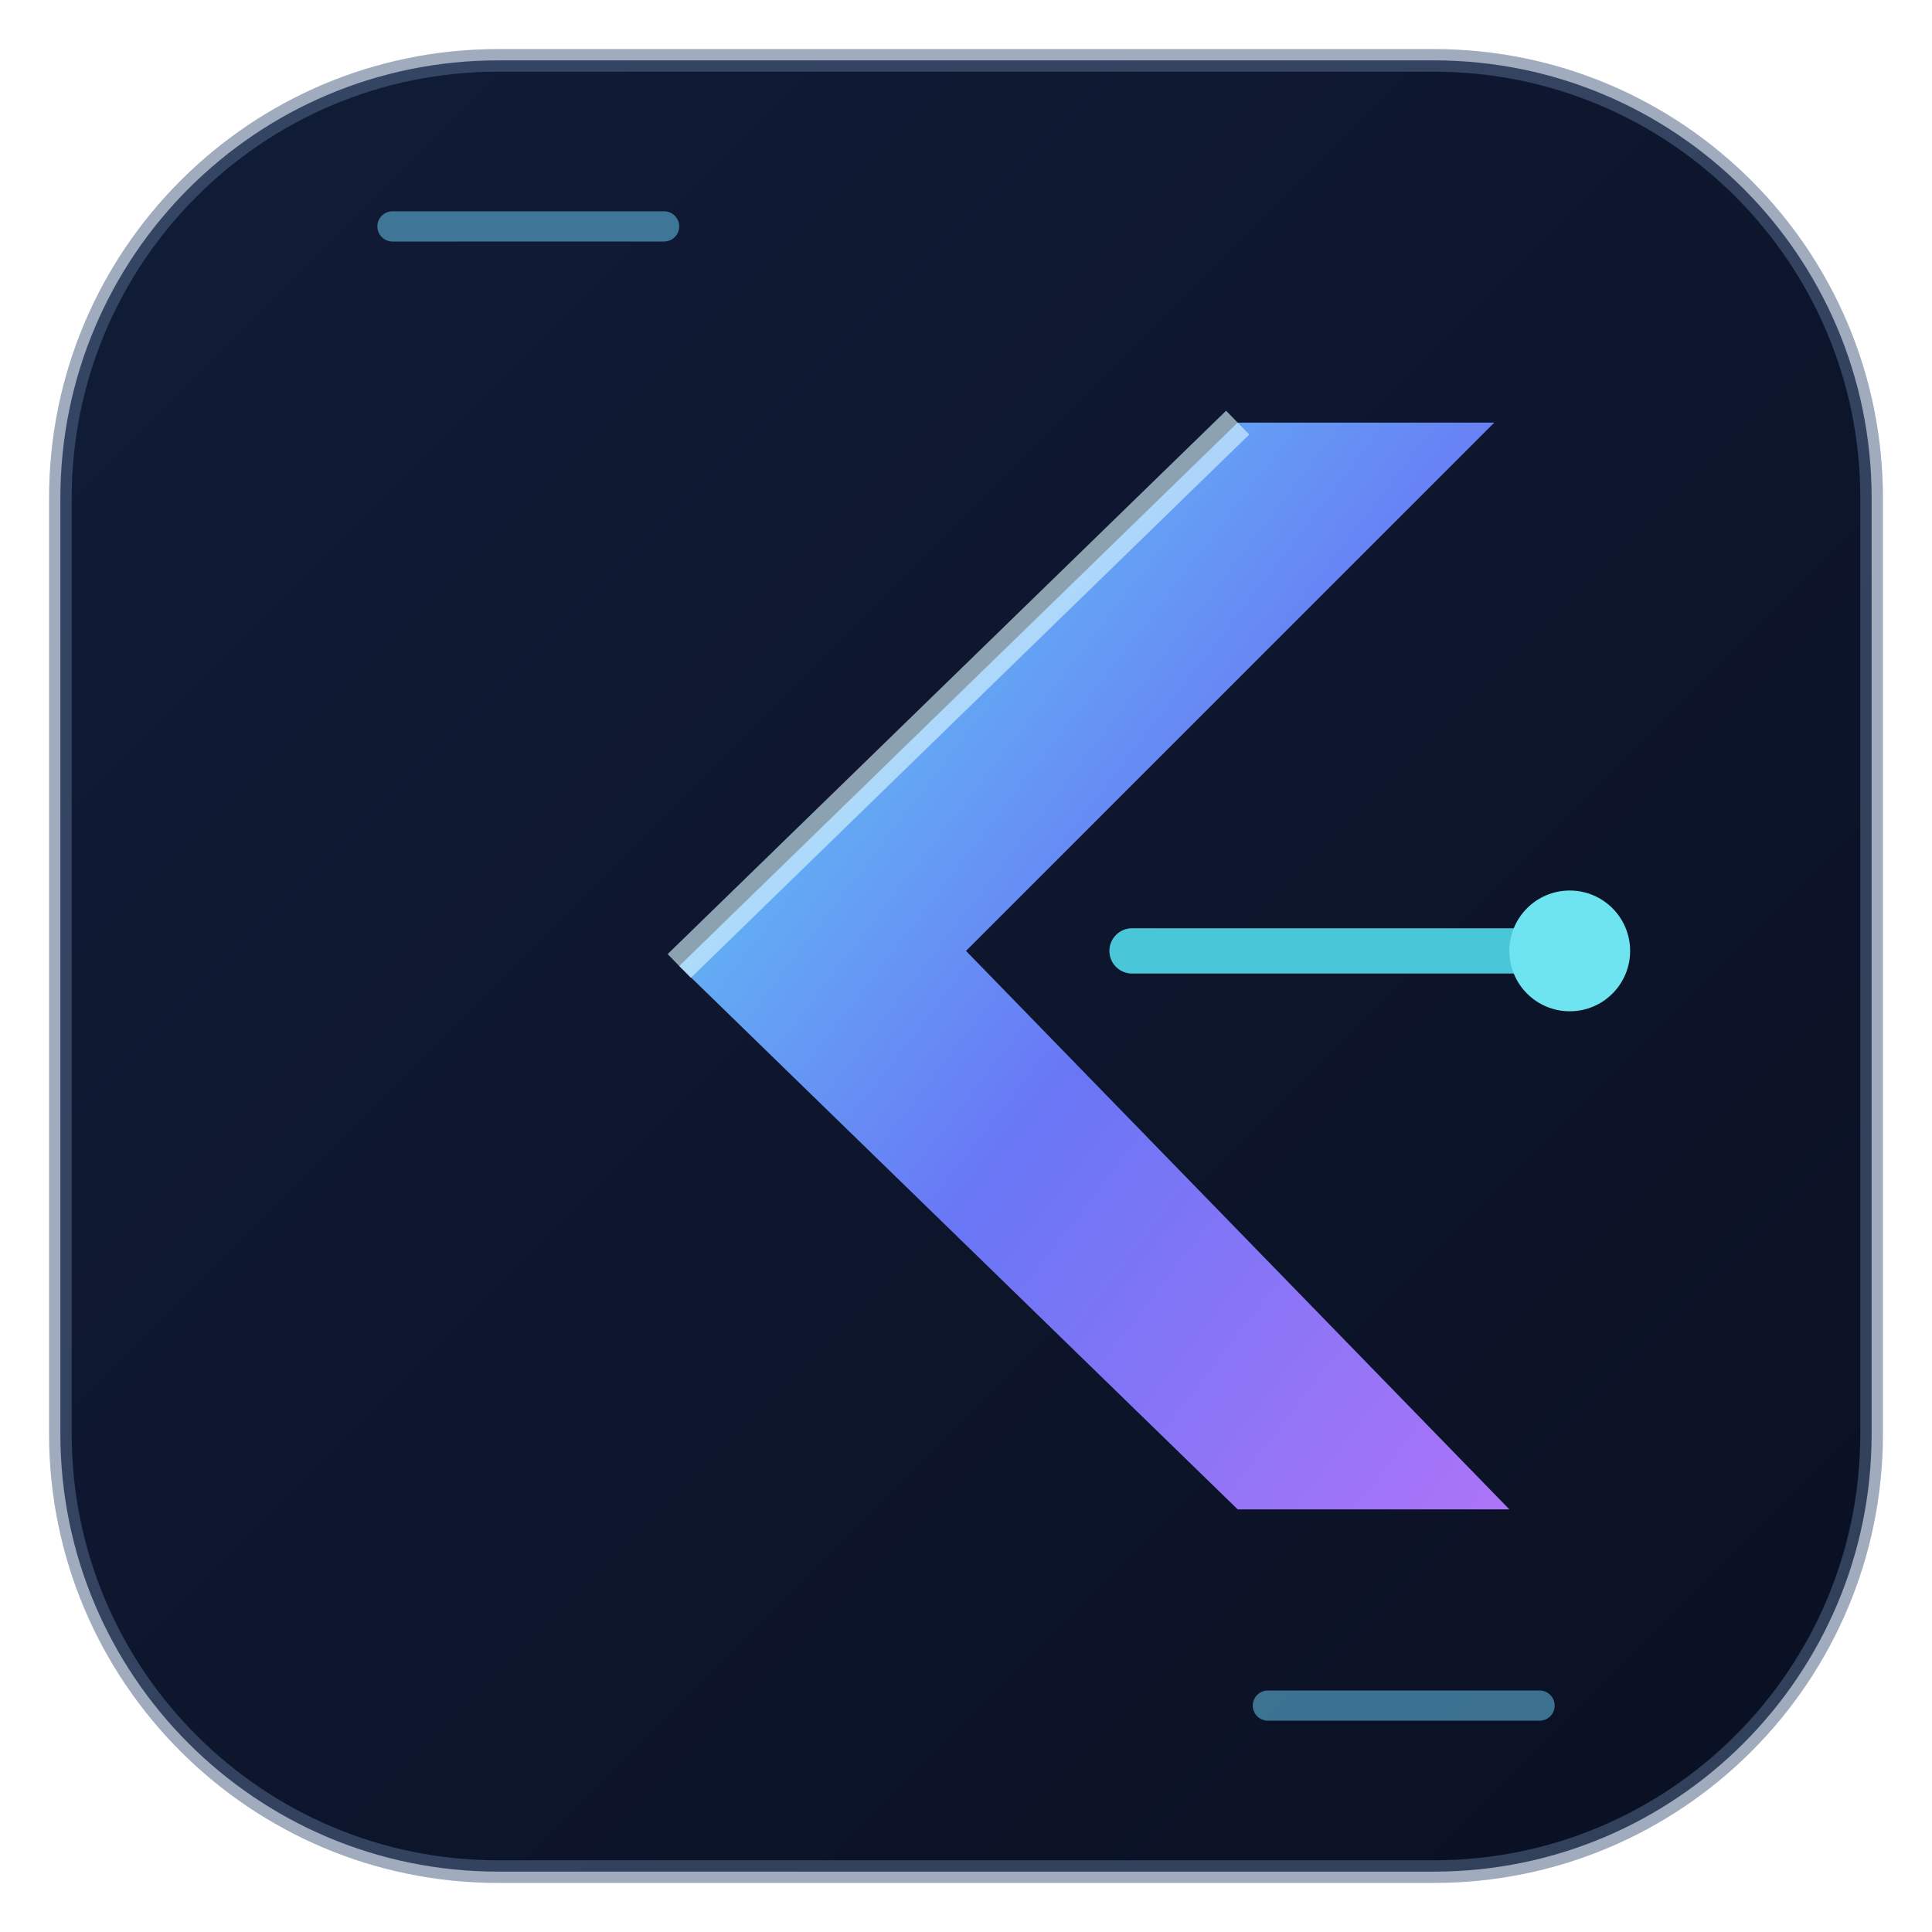
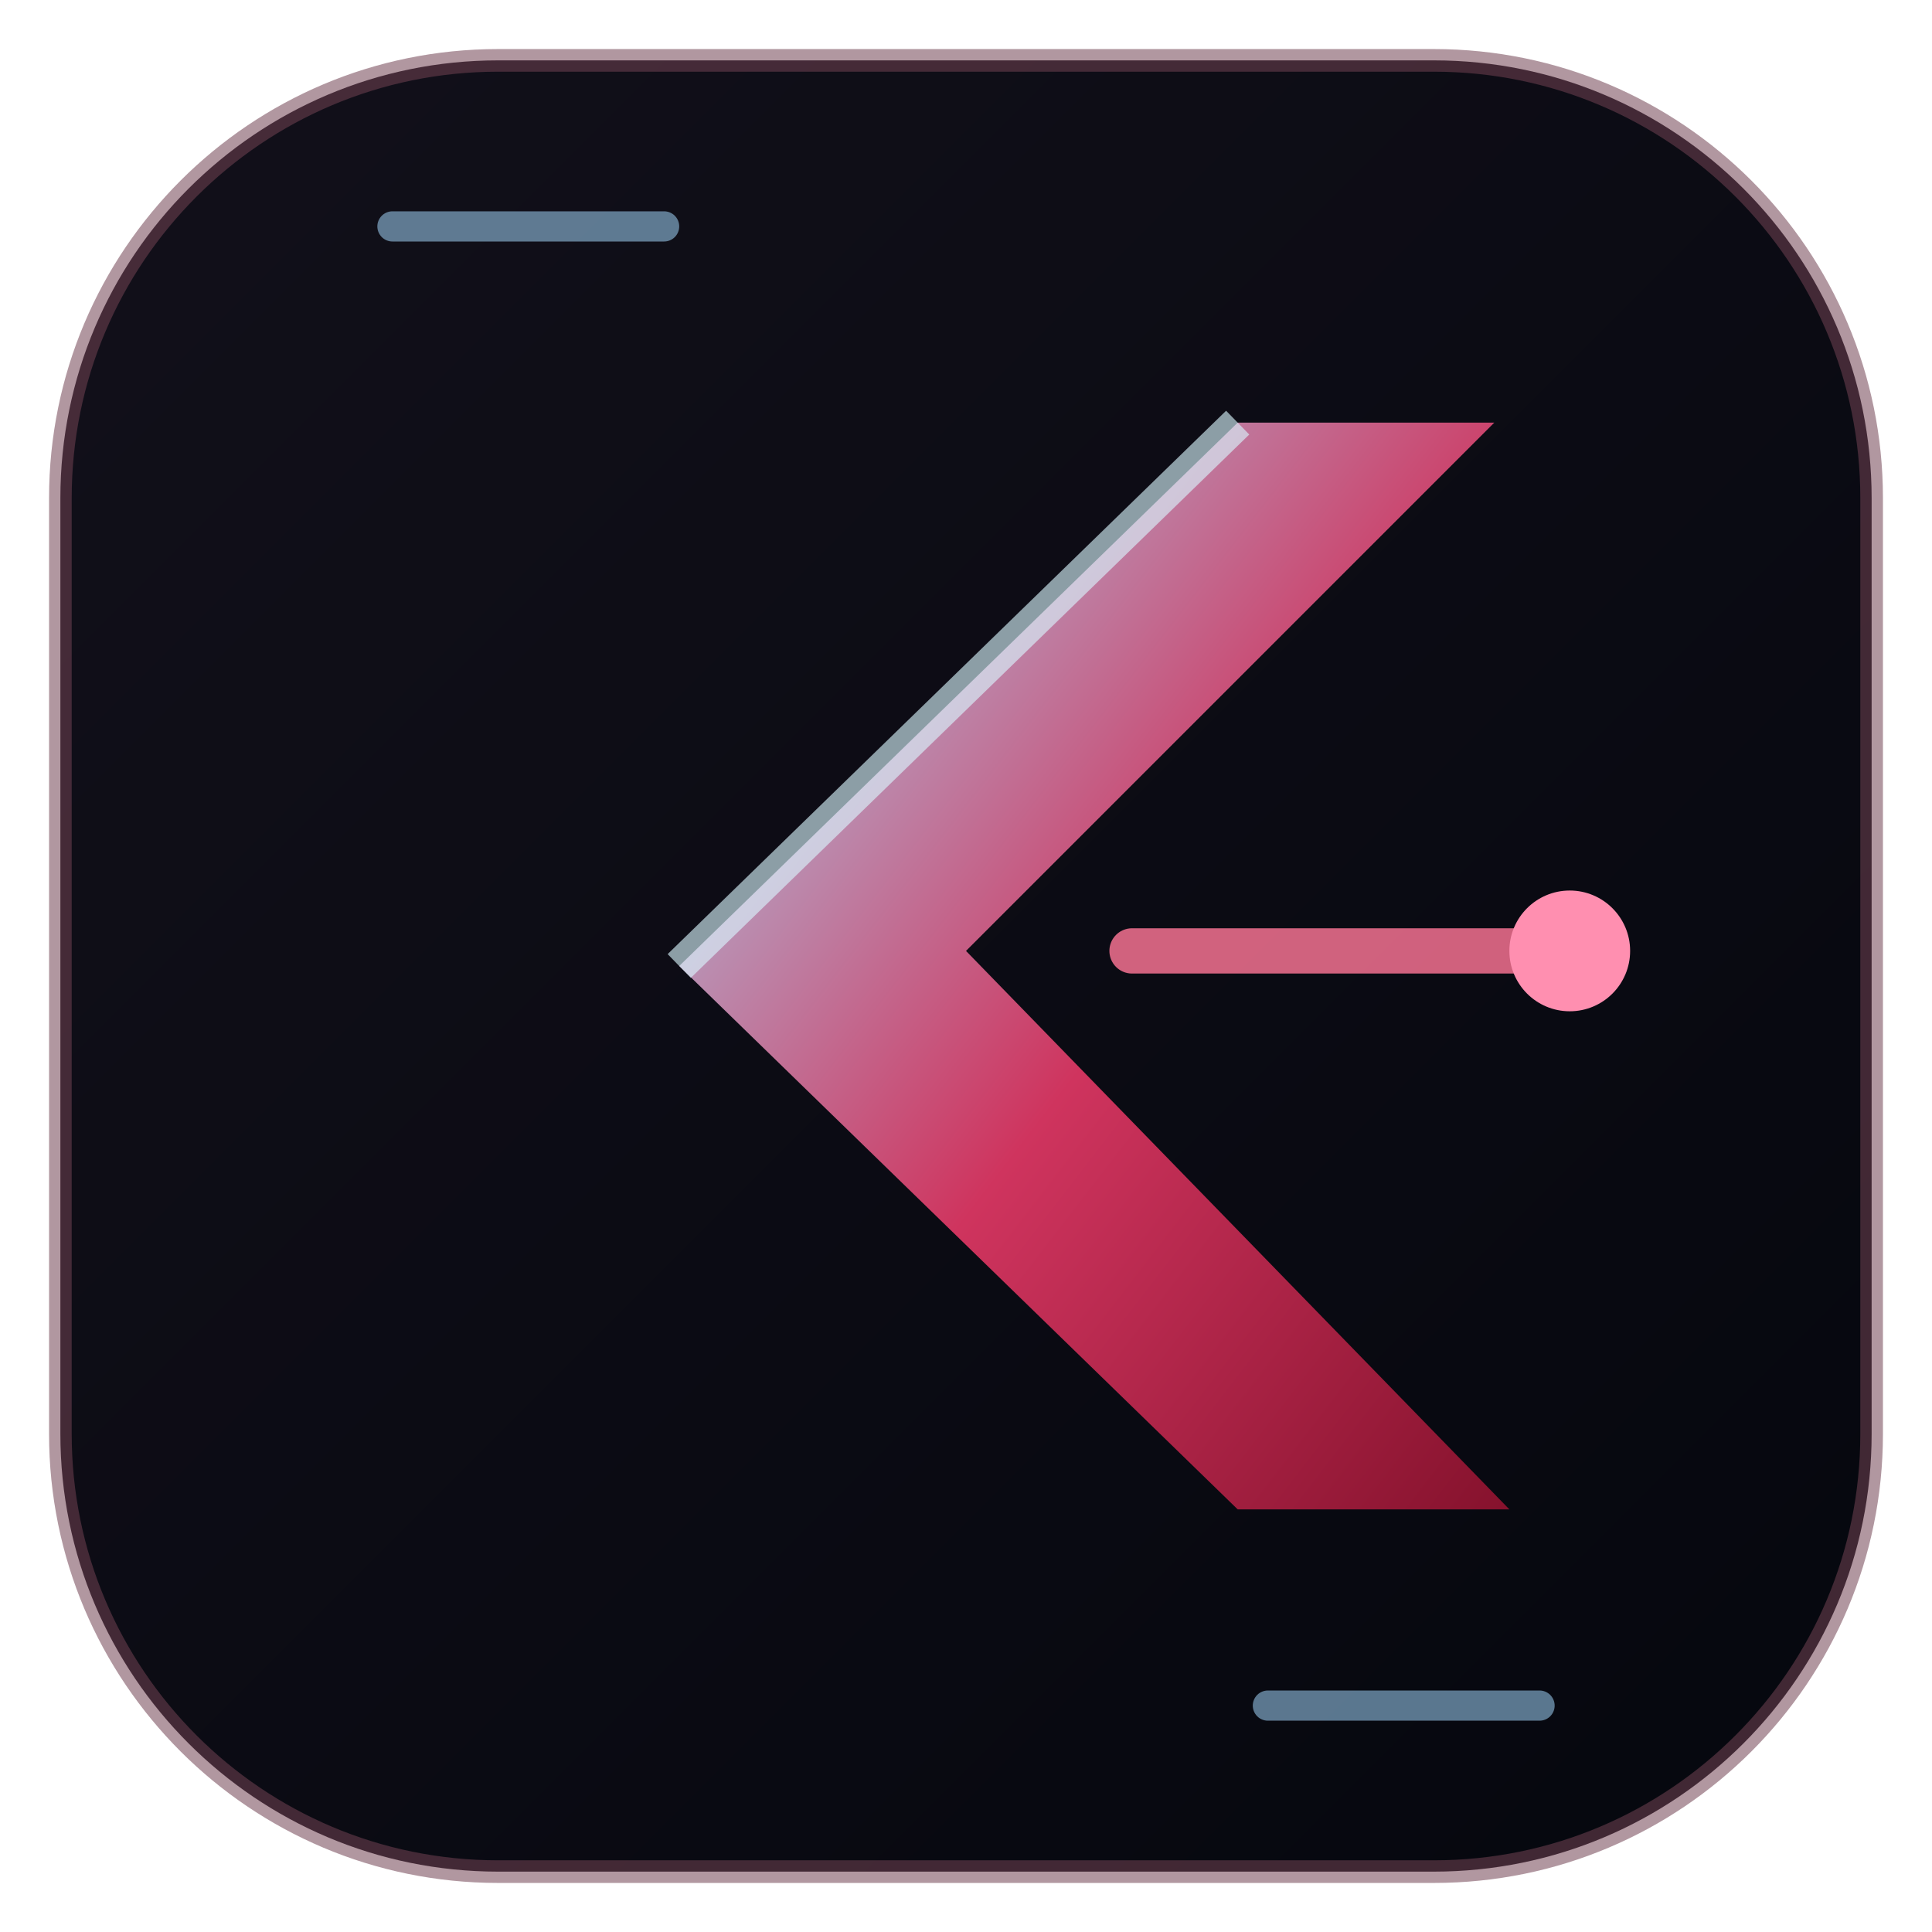
<svg xmlns="http://www.w3.org/2000/svg" viewBox="0 0 128 128" role="img" aria-labelledby="t d">
  <defs>
    <linearGradient id="back" x1="0" y1="0" x2="1" y2="1">
-       <stop stop-color="#111C38" />
-       <stop offset="1" stop-color="#0A1022" />
+       <stop stop-color="#12101A" />
+       <stop offset="1" stop-color="#05070E" />
    </linearGradient>
    <linearGradient id="edge" x1="0" y1="0" x2="1" y2="1">
-       <stop stop-color="#5DDFF2" />
-       <stop offset=".54" stop-color="#6976F5" />
-       <stop offset="1" stop-color="#AC74F7" />
+       <stop stop-color="#A6E3FF" />
+       <stop offset=".54" stop-color="#CF345E" />
+       <stop offset="1" stop-color="#86122D" />
    </linearGradient>
    <linearGradient id="wing" x1="0" y1="0" x2="1" y2="1">
      <stop stop-color="#E3F8FF" />
-       <stop offset="1" stop-color="#92B7FF" />
+       <stop offset="1" stop-color="#92D5FF" />
    </linearGradient>
  </defs>
-   <rect x="4" y="4" width="120" height="120" rx="29" fill="url(#back)" stroke="#526989" stroke-opacity=".55" stroke-width="1.5" />
+   <rect x="4" y="4" width="120" height="120" rx="29" fill="url(#back)" stroke="#714252" stroke-opacity=".55" stroke-width="1.5" />
  <path d="M27 28v72" stroke="url(#wing)" stroke-width="11" stroke-linecap="square" />
  <path d="M45 64 82 28H99L64 63l36 37H82L45 64Z" fill="url(#edge)" />
  <path d="M45 64 82 28" stroke="#DAF6FF" stroke-opacity=".62" stroke-width="2.2" />
-   <path d="M75 63h27" stroke="#52E2F2" stroke-width="3" stroke-linecap="round" opacity=".86" />
-   <circle cx="104" cy="63" r="4" fill="#6DE4EF" />
-   <path d="M26 15h18M84 113h18" stroke="#68C8EF" stroke-width="2" stroke-linecap="round" opacity=".53" />
+   <path d="M75 63h27" stroke="#F06F8E" stroke-width="3" stroke-linecap="round" opacity=".86" />
+   <circle cx="104" cy="63" r="4" fill="#FF8FB0" />
+   <path d="M26 15h18M84 113h18" stroke="#A5DAFF" stroke-width="2" stroke-linecap="round" opacity=".53" />
</svg>
